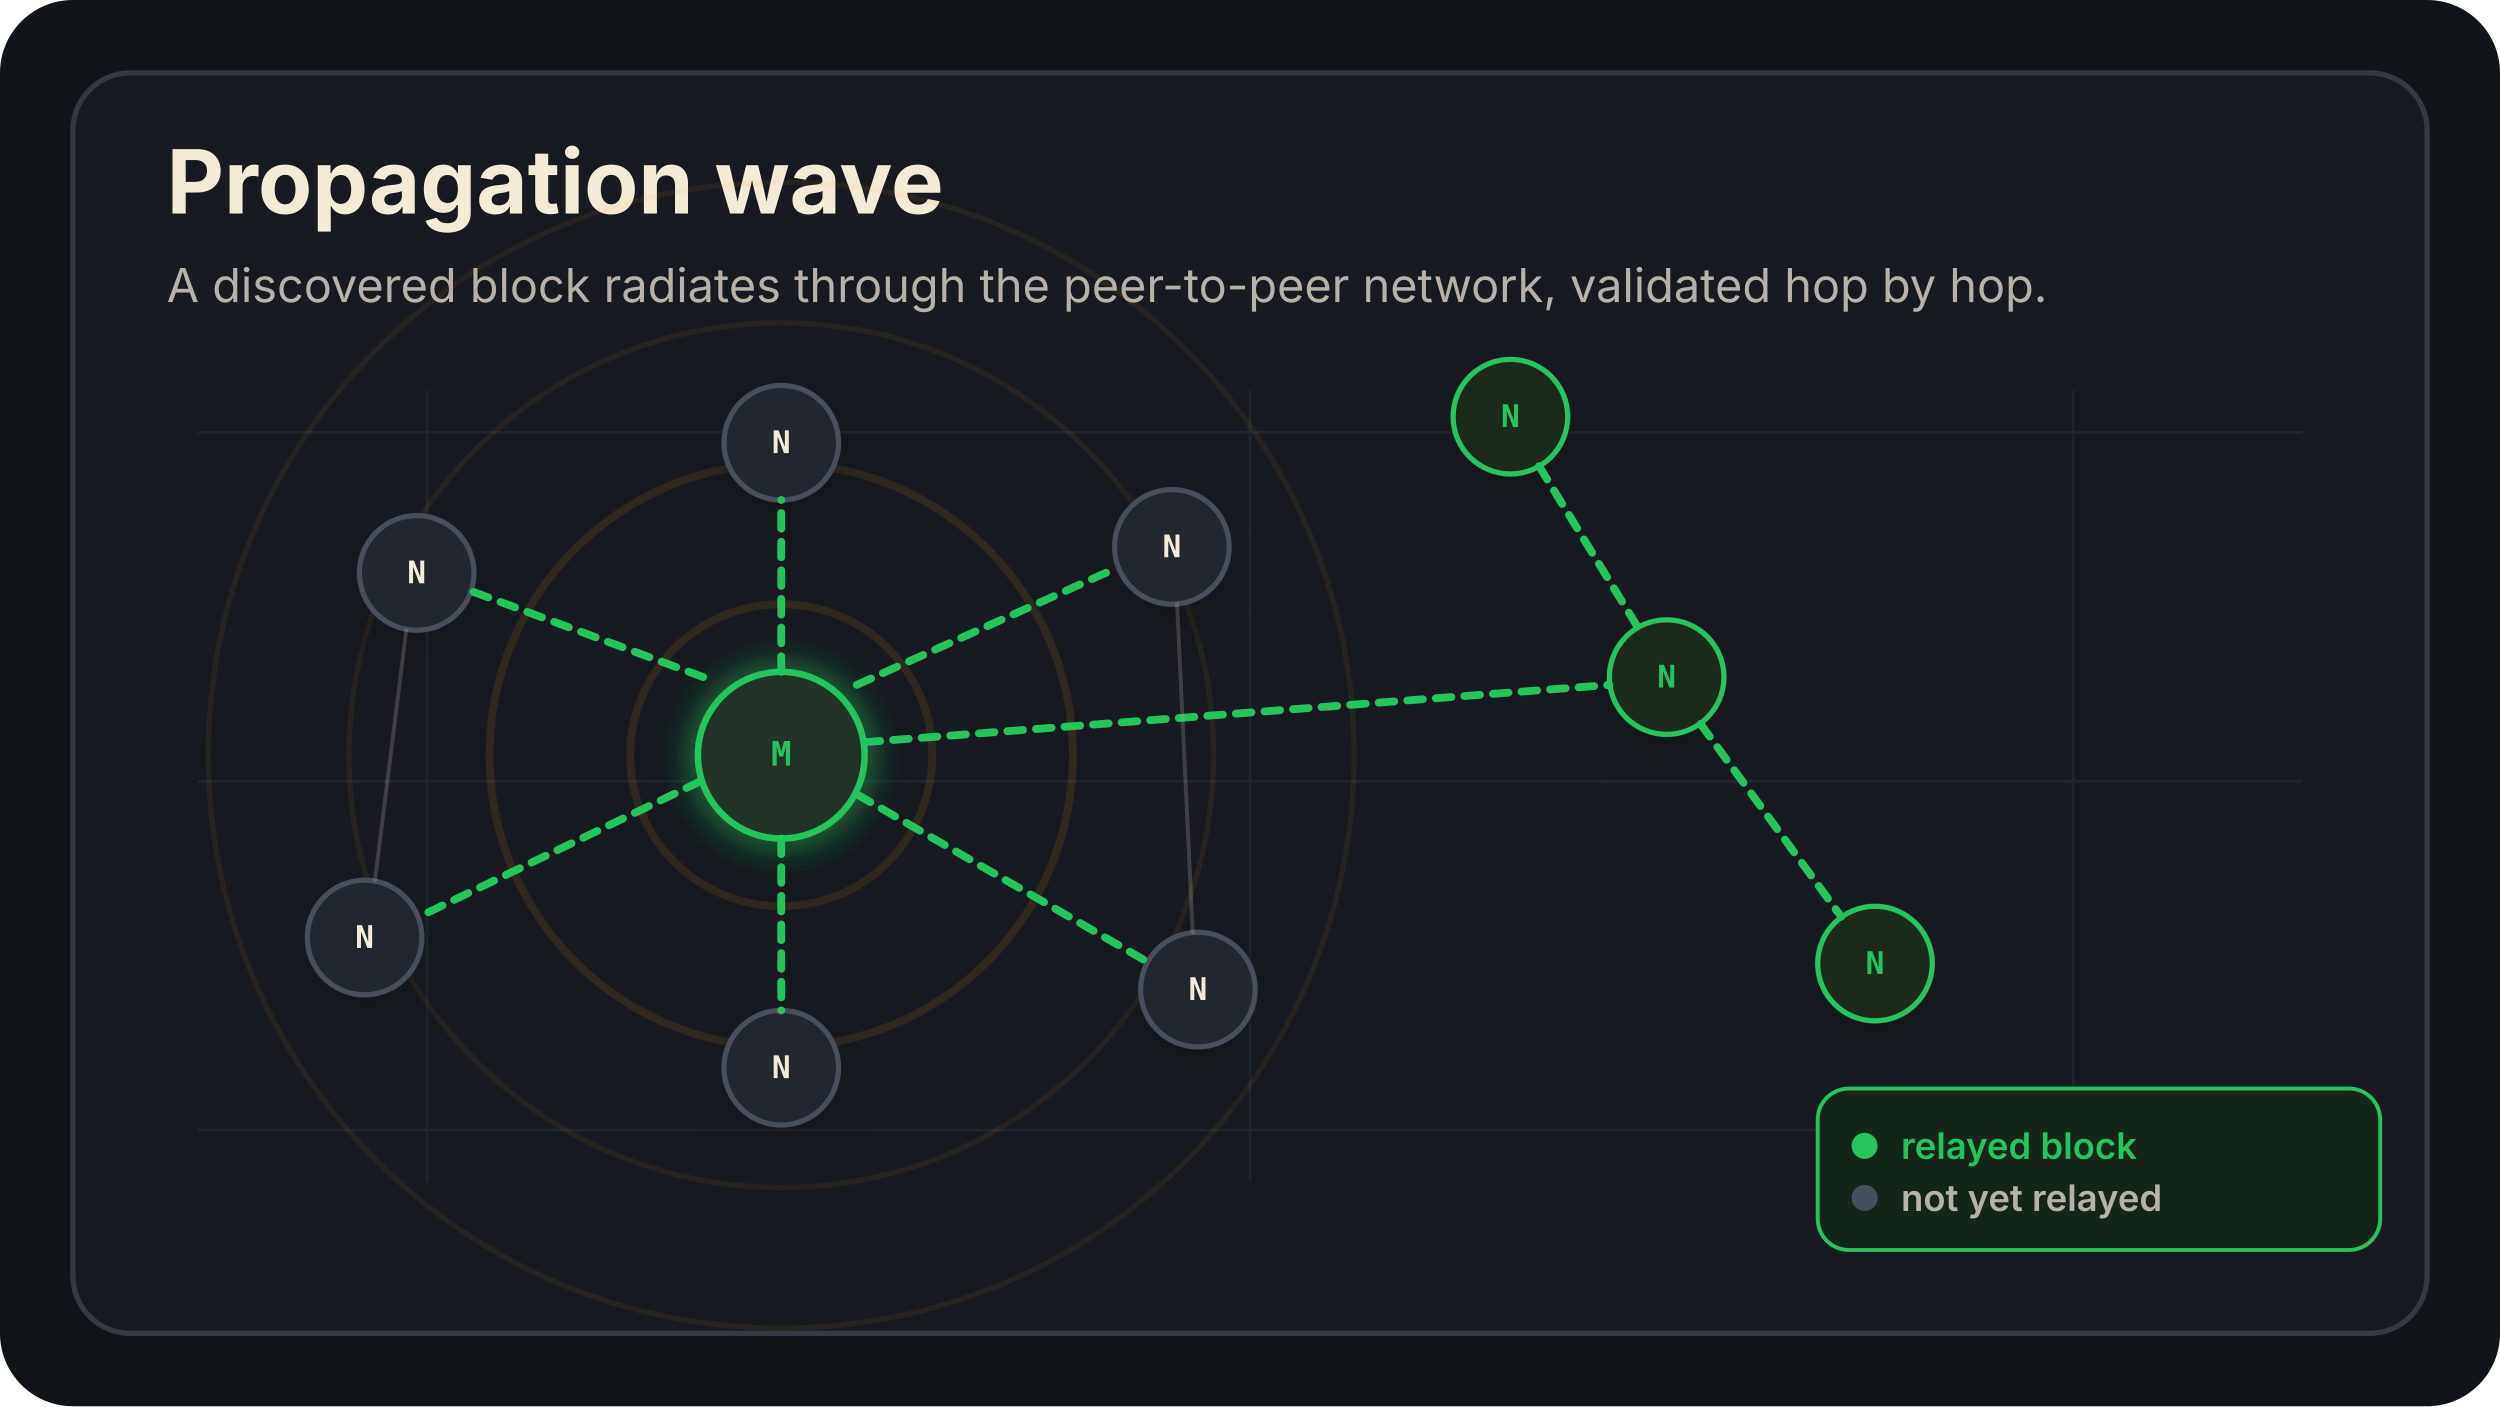
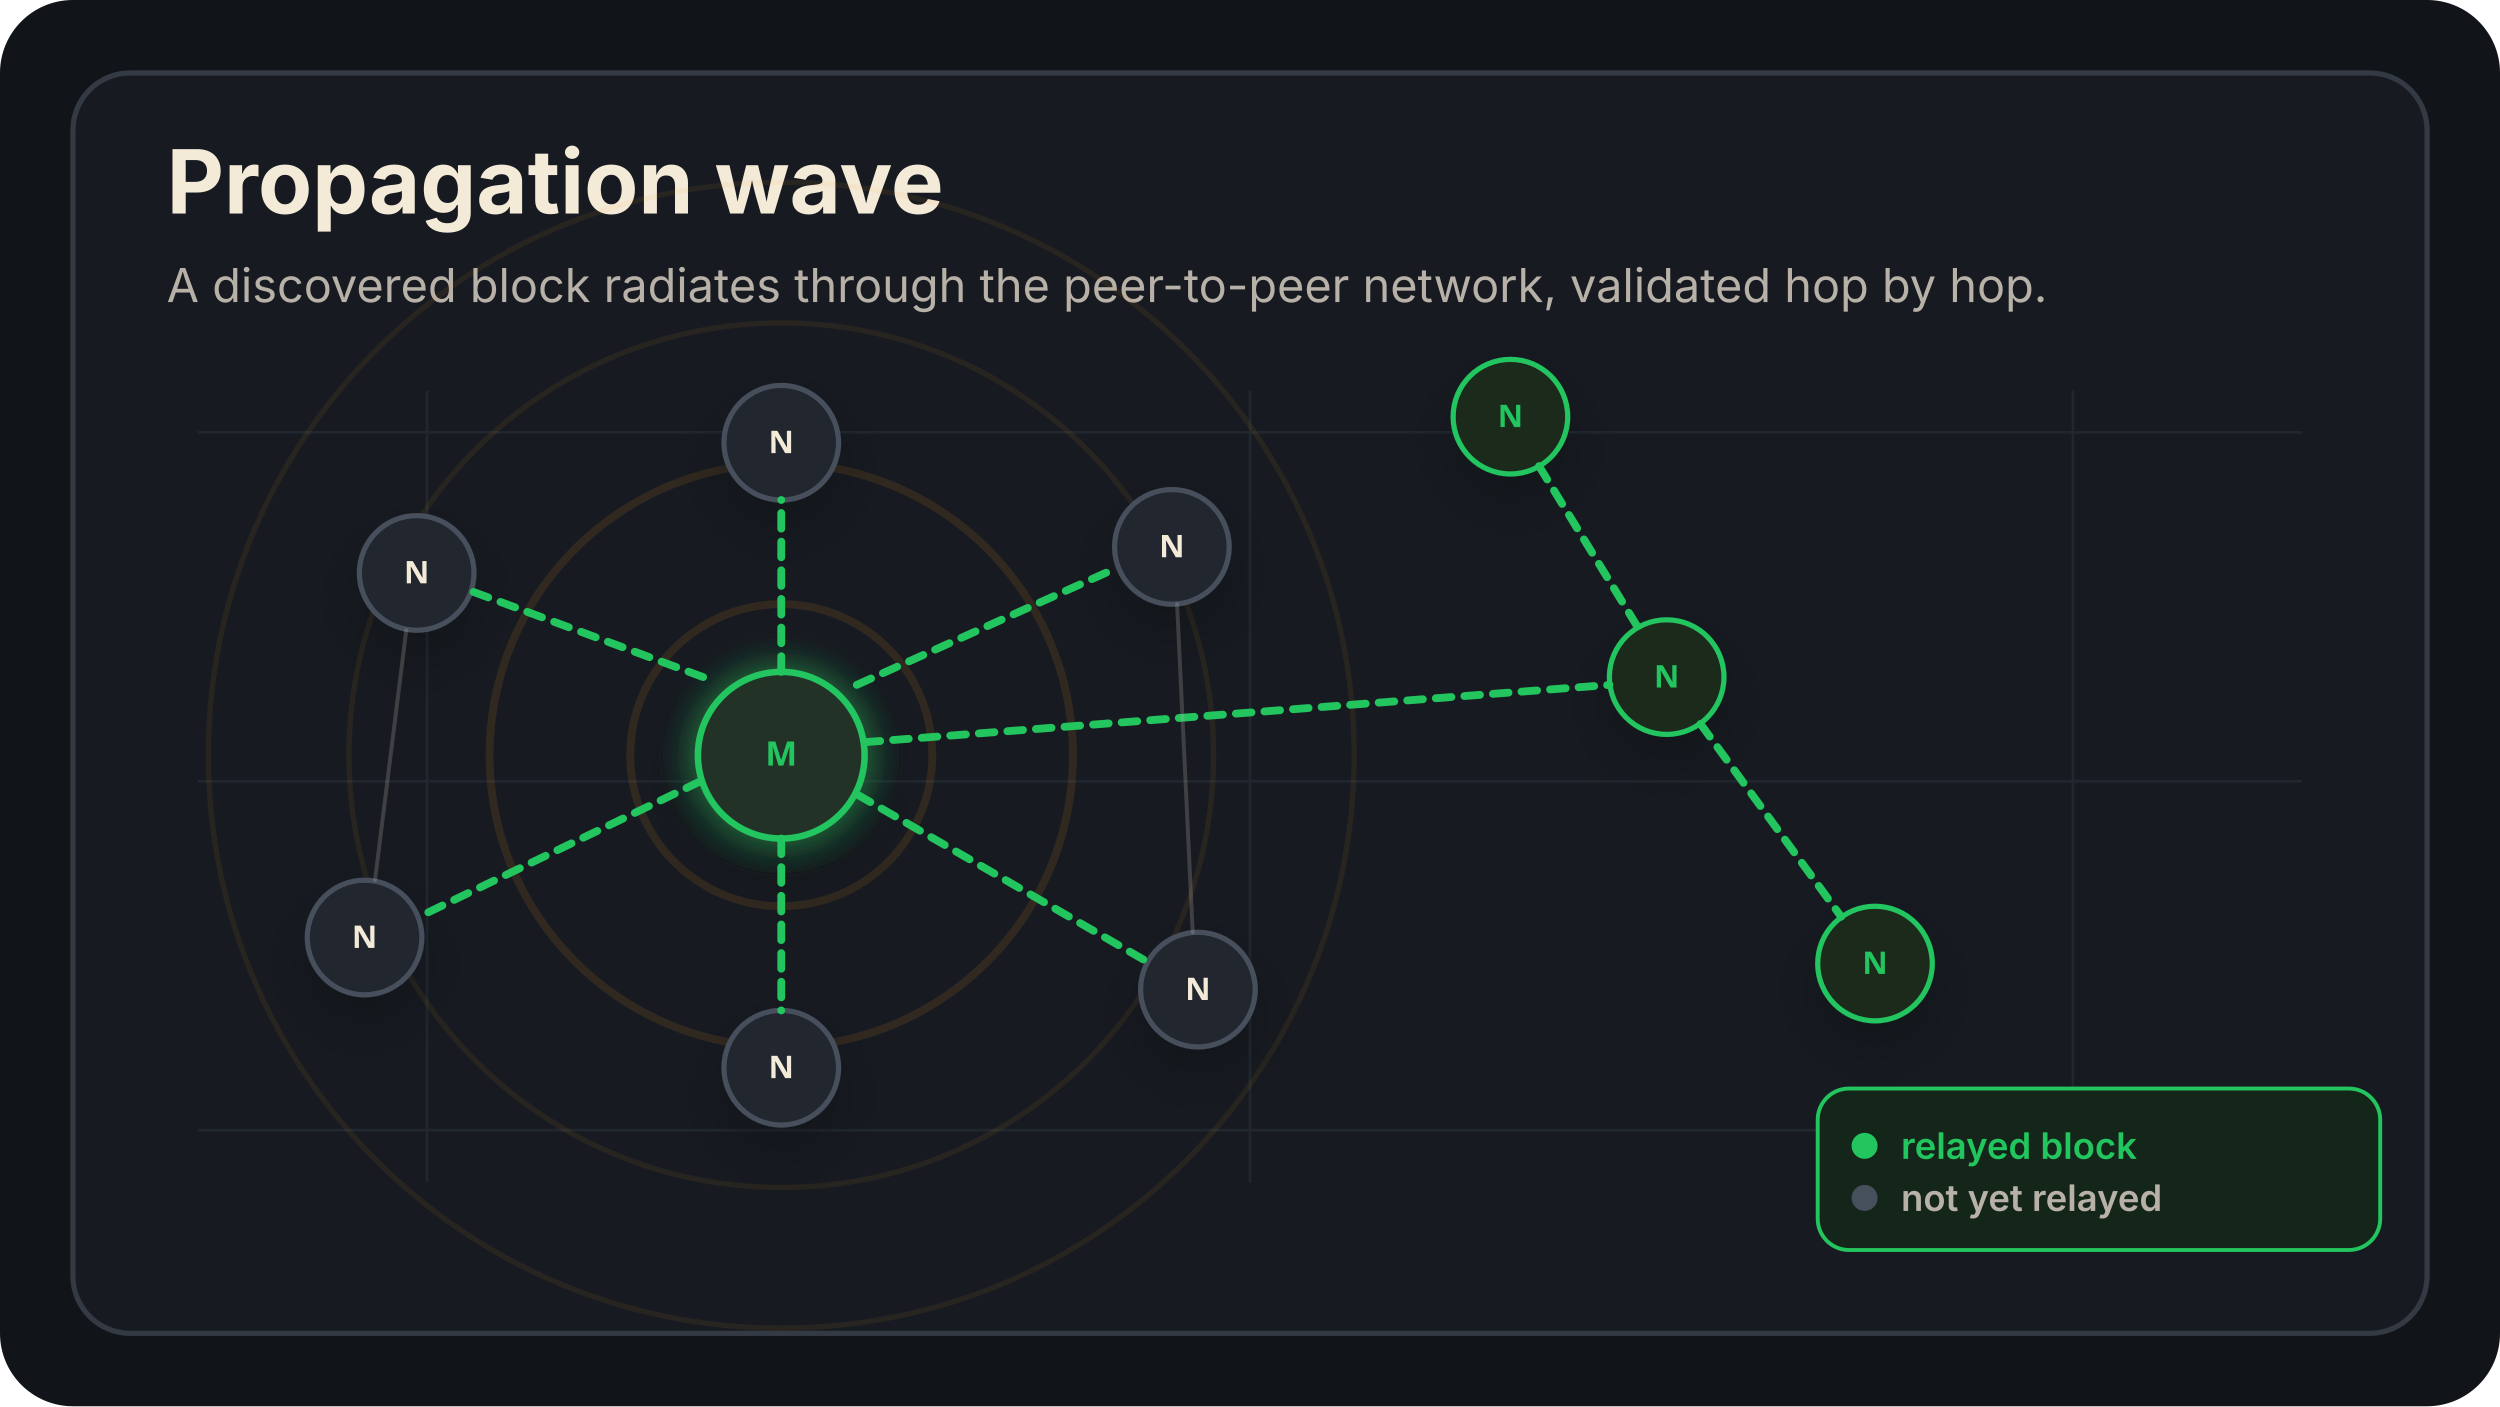
<svg xmlns="http://www.w3.org/2000/svg" width="960" height="540" viewBox="0 0 960 540" fill="none" role="img" aria-labelledby="title desc">
  <defs>
    <marker id="arrow-orange" markerWidth="14" markerHeight="14" refX="10" refY="7" orient="auto">
      <path d="M2 2L12 7L2 12" fill="none" stroke="#F7931A" stroke-width="2.4" stroke-linecap="round" stroke-linejoin="round" />
    </marker>
    <filter id="soft" x="-20%" y="-20%" width="140%" height="140%">
      <feDropShadow dx="0" dy="10" stdDeviation="12" flood-color="#000000" flood-opacity="0.24" />
    </filter>
    <filter id="glow-orange" x="-50%" y="-50%" width="200%" height="200%">
      <feGaussianBlur stdDeviation="6" result="blur" />
      <feMerge>
        <feMergeNode in="blur" />
        <feMergeNode in="SourceGraphic" />
      </feMerge>
    </filter>
  </defs>
  <rect width="960" height="540" rx="28" fill="#111418" />
  <rect x="28" y="28" width="904" height="484" rx="22" fill="#171B21" stroke="#343A44" stroke-width="2" />
-   <text x="64" y="82" fill="#F4EAD8" font-family="Inter, Arial, sans-serif" font-size="34" font-weight="700">Propagation wave</text>
-   <text x="64" y="116" fill="#B7B1A8" font-family="Inter, Arial, sans-serif" font-size="18">A discovered block radiates through the peer-to-peer network, validated hop by hop.</text>
+   <text x="64" y="82" fill="#F4EAD8" font-family="Inter" font-size="34" font-weight="700">Propagation wave</text>
+   <text x="64" y="116" fill="#B7B1A8" font-family="Inter" font-size="18">A discovered block radiates through the peer-to-peer network, validated hop by hop.</text>
  <g stroke="#28313B" stroke-width="1" opacity="0.55">
    <path d="M76 166H884" />
    <path d="M76 300H884" />
    <path d="M76 434H884" />
    <path d="M164 150V454" />
    <path d="M480 150V454" />
    <path d="M796 150V454" />
  </g>
  <g opacity="0.12" fill="none" stroke="#F7931A" stroke-width="3">
    <circle cx="300" cy="290" r="58" />
    <circle cx="300" cy="290" r="112" />
  </g>
  <g opacity="0.08" fill="none" stroke="#F7931A" stroke-width="2">
    <circle cx="300" cy="290" r="166" />
    <circle cx="300" cy="290" r="220" />
  </g>
  <g filter="url(#soft)">
    <circle cx="300" cy="290" r="32" fill="#203327" stroke="#22C55E" stroke-width="2.5" filter="url(#glow-orange)" />
-     <text x="300" y="294" text-anchor="middle" fill="#22C55E" font-family="JetBrains Mono, monospace" font-size="13" font-weight="700">M</text>
+     <text x="300" y="294" text-anchor="middle" fill="#22C55E" font-family="JetBrains Mono" font-size="13" font-weight="700">M</text>
    <circle cx="300" cy="170" r="22" fill="#20252D" stroke="#46505C" stroke-width="2" />
-     <text x="300" y="174" text-anchor="middle" fill="#F4EAD8" font-family="JetBrains Mono, monospace" font-size="12" font-weight="700">N</text>
+     <text x="300" y="174" text-anchor="middle" fill="#F4EAD8" font-family="JetBrains Mono" font-size="12" font-weight="700">N</text>
    <circle cx="160" cy="220" r="22" fill="#20252D" stroke="#46505C" stroke-width="2" />
-     <text x="160" y="224" text-anchor="middle" fill="#F4EAD8" font-family="JetBrains Mono, monospace" font-size="12" font-weight="700">N</text>
+     <text x="160" y="224" text-anchor="middle" fill="#F4EAD8" font-family="JetBrains Mono" font-size="12" font-weight="700">N</text>
    <circle cx="450" cy="210" r="22" fill="#20252D" stroke="#46505C" stroke-width="2" />
-     <text x="450" y="214" text-anchor="middle" fill="#F4EAD8" font-family="JetBrains Mono, monospace" font-size="12" font-weight="700">N</text>
+     <text x="450" y="214" text-anchor="middle" fill="#F4EAD8" font-family="JetBrains Mono" font-size="12" font-weight="700">N</text>
    <circle cx="140" cy="360" r="22" fill="#20252D" stroke="#46505C" stroke-width="2" />
-     <text x="140" y="364" text-anchor="middle" fill="#F4EAD8" font-family="JetBrains Mono, monospace" font-size="12" font-weight="700">N</text>
+     <text x="140" y="364" text-anchor="middle" fill="#F4EAD8" font-family="JetBrains Mono" font-size="12" font-weight="700">N</text>
    <circle cx="460" cy="380" r="22" fill="#20252D" stroke="#46505C" stroke-width="2" />
-     <text x="460" y="384" text-anchor="middle" fill="#F4EAD8" font-family="JetBrains Mono, monospace" font-size="12" font-weight="700">N</text>
+     <text x="460" y="384" text-anchor="middle" fill="#F4EAD8" font-family="JetBrains Mono" font-size="12" font-weight="700">N</text>
    <circle cx="300" cy="410" r="22" fill="#20252D" stroke="#46505C" stroke-width="2" />
-     <text x="300" y="414" text-anchor="middle" fill="#F4EAD8" font-family="JetBrains Mono, monospace" font-size="12" font-weight="700">N</text>
+     <text x="300" y="414" text-anchor="middle" fill="#F4EAD8" font-family="JetBrains Mono" font-size="12" font-weight="700">N</text>
    <circle cx="640" cy="260" r="22" fill="#1E2A1F" stroke="#22C55E" stroke-width="2" />
-     <text x="640" y="264" text-anchor="middle" fill="#22C55E" font-family="JetBrains Mono, monospace" font-size="12" font-weight="700">N</text>
+     <text x="640" y="264" text-anchor="middle" fill="#22C55E" font-family="JetBrains Mono" font-size="12" font-weight="700">N</text>
    <circle cx="720" cy="370" r="22" fill="#1E2A1F" stroke="#22C55E" stroke-width="2" />
-     <text x="720" y="374" text-anchor="middle" fill="#22C55E" font-family="JetBrains Mono, monospace" font-size="12" font-weight="700">N</text>
+     <text x="720" y="374" text-anchor="middle" fill="#22C55E" font-family="JetBrains Mono" font-size="12" font-weight="700">N</text>
    <circle cx="580" cy="160" r="22" fill="#1E2A1F" stroke="#22C55E" stroke-width="2" />
-     <text x="580" y="164" text-anchor="middle" fill="#22C55E" font-family="JetBrains Mono, monospace" font-size="12" font-weight="700">N</text>
+     <text x="580" y="164" text-anchor="middle" fill="#22C55E" font-family="JetBrains Mono" font-size="12" font-weight="700">N</text>
  </g>
  <g stroke="#22C55E" stroke-width="3" stroke-linecap="round" fill="none" stroke-dasharray="6 5">
    <path d="M300 258V192" />
    <path d="M270 260L181 227" />
    <path d="M329 263L429 218" />
    <path d="M269 300L161 352" />
    <path d="M329 305L440 369" />
    <path d="M300 322V388" />
    <path d="M332 285L618 263" />
    <path d="M653 278L707 352" />
    <path d="M591 179L629 241" />
  </g>
  <g stroke-width="1.5" stroke-linecap="round" fill="none" opacity="0.25">
    <path d="M156 242L144 338" stroke="#B7B1A8" />
    <path d="M452 232L458 358" stroke="#B7B1A8" />
  </g>
  <rect x="698" y="418" width="216" height="62" rx="12" fill="#14251A" stroke="#22C55E" stroke-width="1.5" />
  <circle cx="716" cy="440" r="5" fill="#22C55E" />
-   <text x="730" y="445" fill="#22C55E" font-family="Inter, Arial, sans-serif" font-size="14" font-weight="600">relayed block</text>
+   <text x="730" y="445" fill="#22C55E" font-family="Inter" font-size="14" font-weight="600">relayed block</text>
  <circle cx="716" cy="460" r="5" fill="#46505C" />
-   <text x="730" y="465" fill="#B7B1A8" font-family="Inter, Arial, sans-serif" font-size="14" font-weight="600">not yet relayed</text>
+   <text x="730" y="465" fill="#B7B1A8" font-family="Inter" font-size="14" font-weight="600">not yet relayed</text>
</svg>
